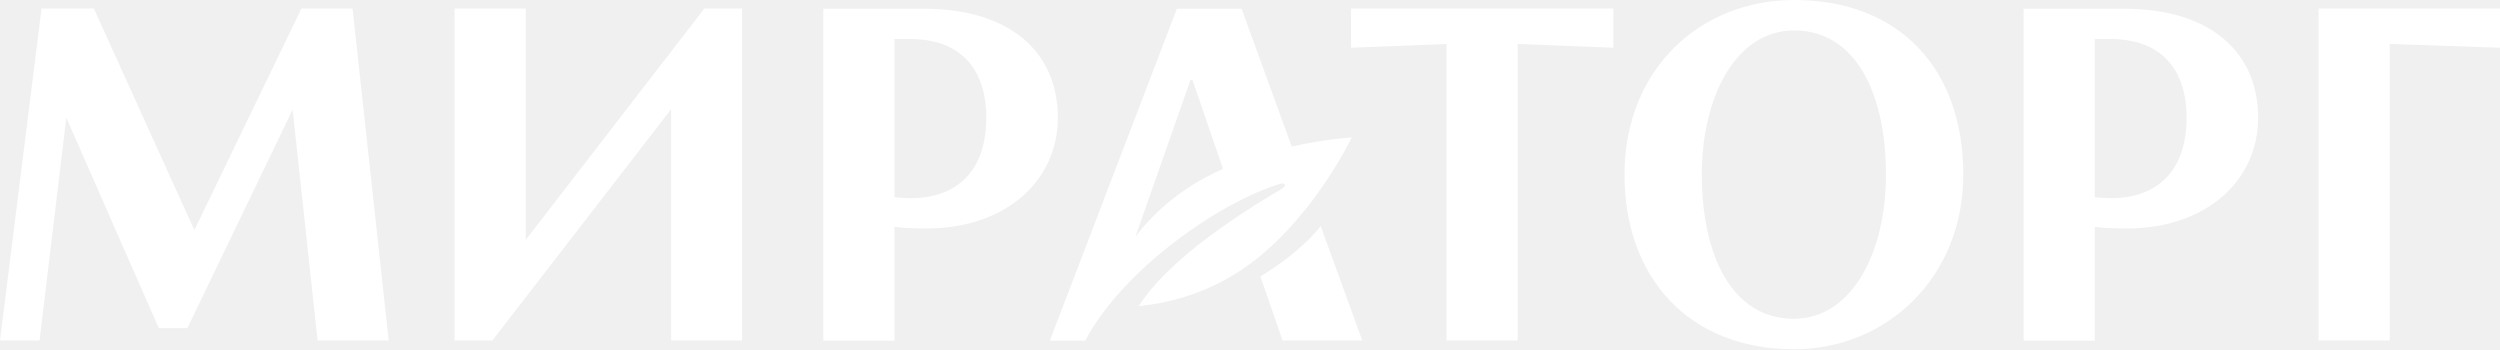
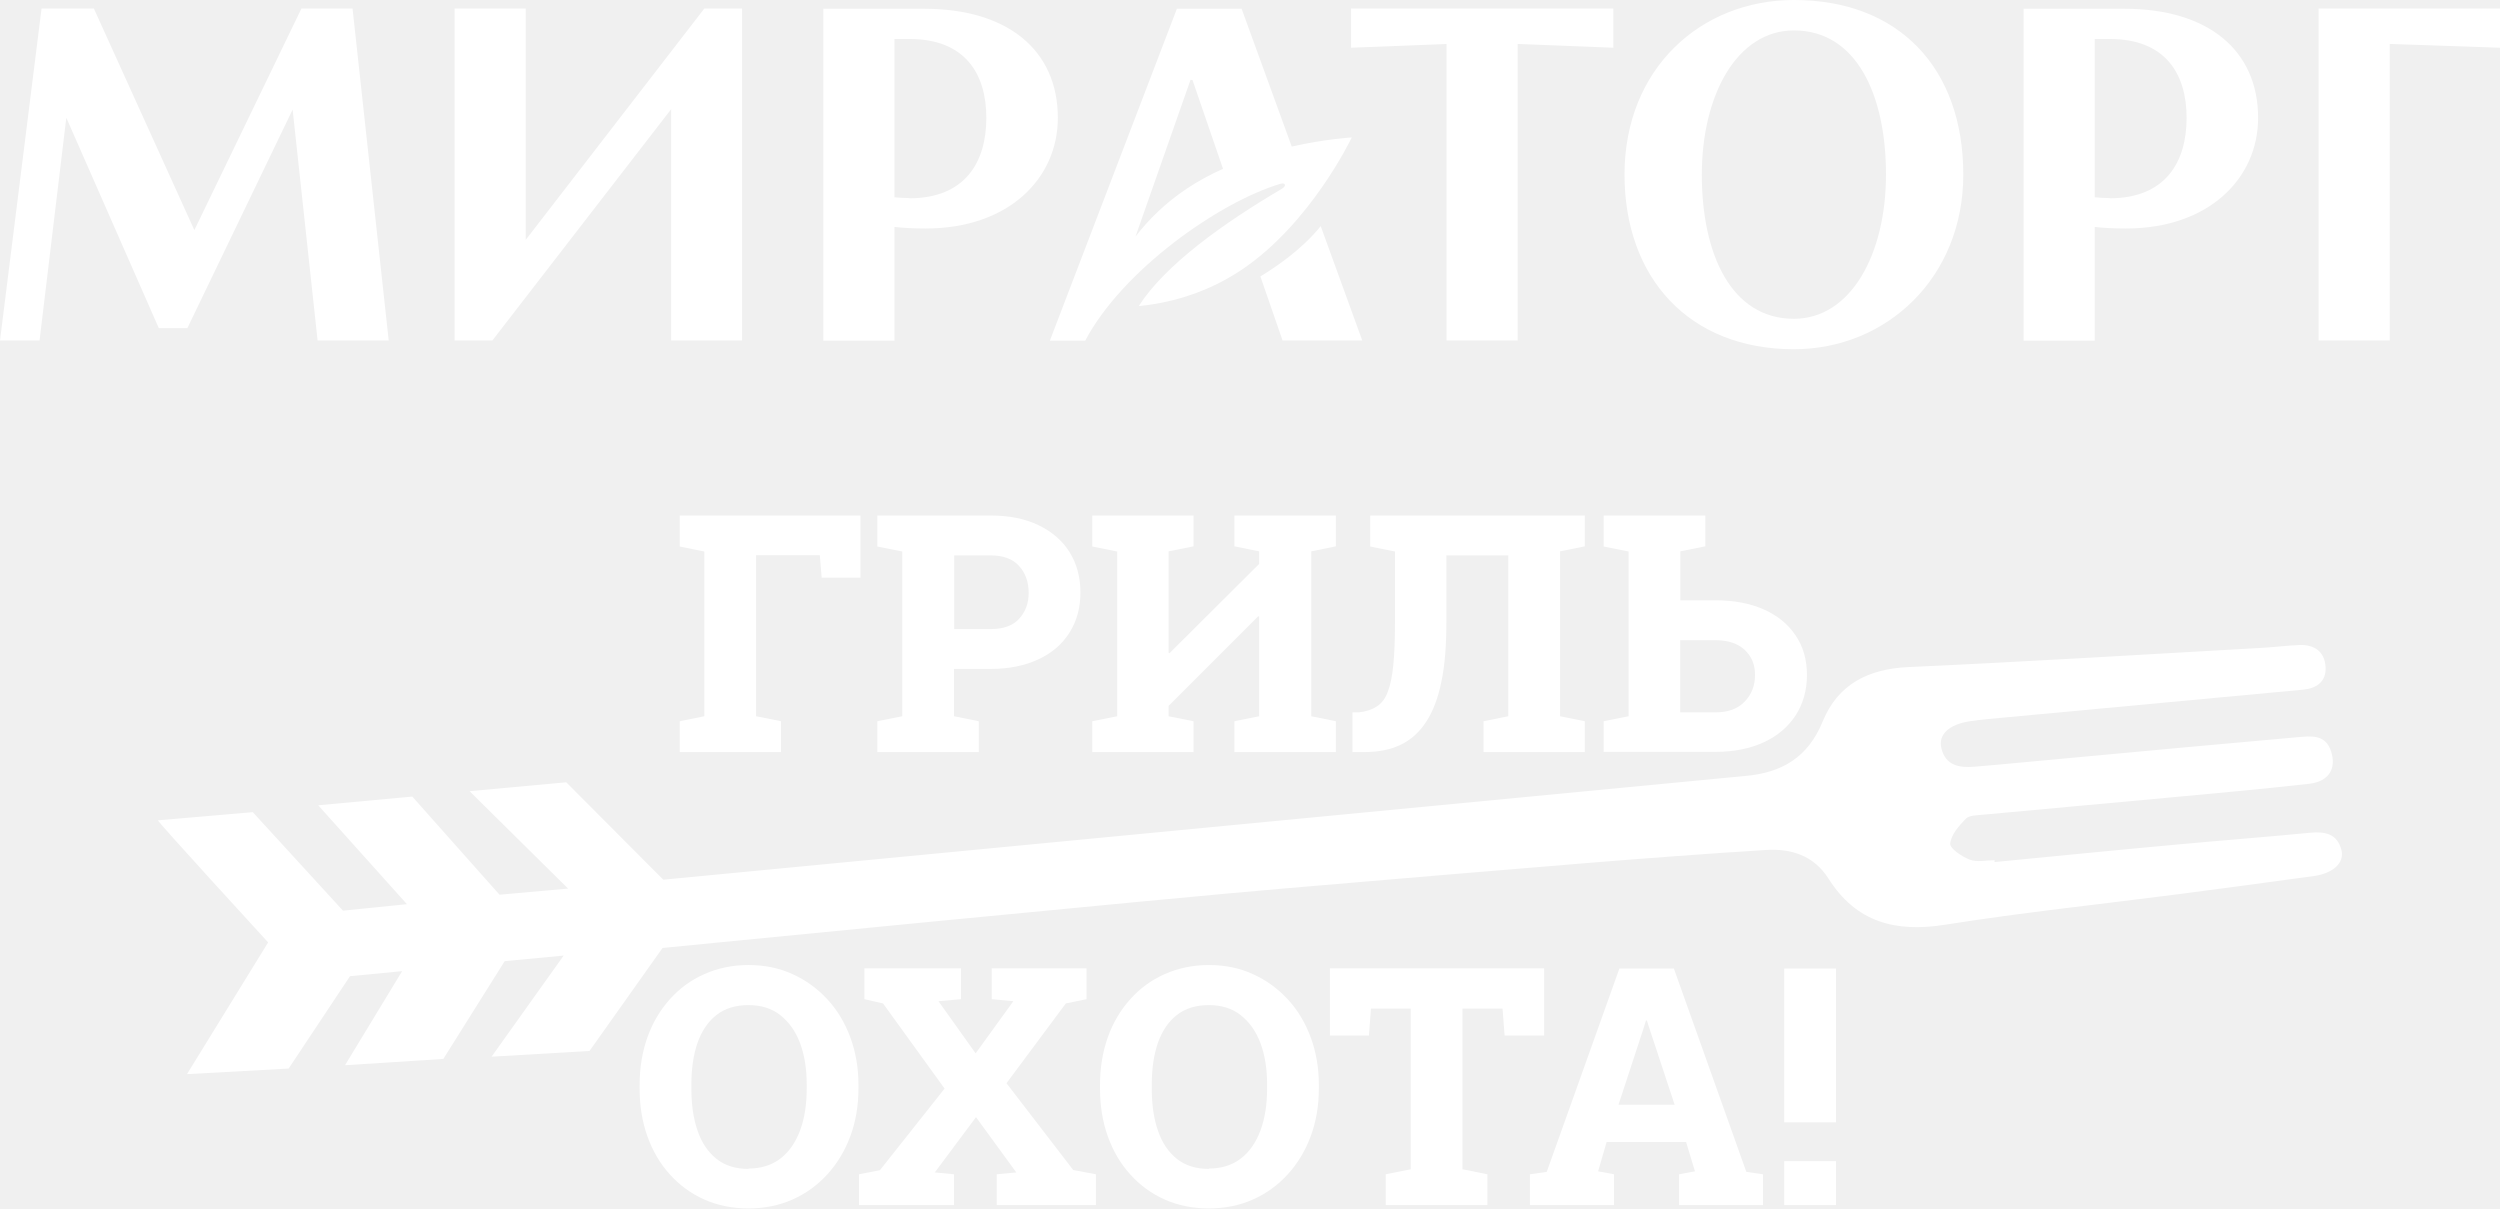
- <svg xmlns="http://www.w3.org/2000/svg" viewBox="0 0 451 63" fill="none">
-   <g clip-path="url(#clip0_7475_93)">
-     <path d="M243.734 8.611L260.959 7.929V61.422H273.787V7.929L291.047 8.611V1.543H243.734V8.611Z" fill="white" />
-     <path d="M418.281 1.543V61.422H431.109V7.929L451 8.611V1.543H418.281Z" fill="white" />
-     <path d="M94.844 43.268V1.543H82.016V61.422H88.826L121.076 19.697V61.422H133.868V1.543H127.058L94.844 43.268Z" fill="white" />
-     <path d="M243.874 24.791C243.874 24.791 239.225 25.042 233.028 26.441L223.983 1.578H212.308L189.391 61.457H195.769C202.471 48.756 219.911 36.451 231.01 33.15C231.839 32.899 232.163 33.509 231.262 34.047C220.704 40.254 210.182 47.788 205.426 55.214C210.326 54.748 217.173 53.205 223.911 48.721C236.487 40.325 243.838 24.826 243.838 24.826L243.874 24.791ZM214.074 34.047C210.146 36.666 207.119 39.715 204.849 42.657L214.758 14.422H215.119L220.632 30.459C218.362 31.464 216.164 32.648 214.074 34.047Z" fill="white" />
-     <path d="M227.375 49.869L231.375 61.421H245.752L238.257 40.792C234.798 45.097 229.969 48.29 227.375 49.869Z" fill="white" />
-     <path d="M323.619 0C306.899 0 293.062 12.306 293.062 31.5C293.062 50.084 304.665 63 323.619 63C340.339 63 354.176 50.084 354.176 31.5C354.176 12.306 342.573 0 323.619 0ZM323.619 57.511C312.305 57.511 307.008 45.851 307.008 31.5C307.008 17.149 313.35 5.489 323.619 5.489C334.934 5.489 340.231 17.149 340.231 31.5C340.231 45.851 333.889 57.511 323.619 57.511Z" fill="white" />
-     <path d="M54.375 1.543L35.061 41.51L16.936 1.543H7.495L0 61.422H7.135L11.963 21.239L28.647 59.197H33.8L52.79 19.768L57.294 61.422H70.122L63.6 1.543H54.375Z" fill="white" />
-     <path d="M383.224 1.578H365.062V61.457H377.891V40.935C379.368 41.115 381.242 41.222 383.512 41.222C398.466 41.222 407.366 32.181 407.366 21.275C407.366 9.076 398.358 1.578 383.224 1.578ZM380.593 35.733C379.692 35.733 378.755 35.661 377.891 35.59V7.031H380.593C390.611 7.031 394.466 13.274 394.466 21.275C394.466 29.275 390.611 35.769 380.593 35.769V35.733Z" fill="white" />
-     <path d="M166.692 1.578H148.531V61.457H161.359V40.935C162.873 41.115 164.71 41.222 166.981 41.222C181.971 41.222 190.835 32.181 190.835 21.275C190.835 9.076 181.827 1.578 166.692 1.578ZM164.062 35.733C163.125 35.733 162.224 35.661 161.359 35.59V7.031H164.062C174.079 7.031 177.935 13.274 177.935 21.275C177.935 29.275 174.079 35.769 164.062 35.769V35.733Z" fill="white" />
-   </g>
-   <defs>
-     <clipPath id="clip0_7475_93">
-       <rect width="451" height="63" fill="white" />
-     </clipPath>
-   </defs>
+ <svg xmlns="http://www.w3.org/2000/svg" viewBox="0 0 451 218" fill="none">
+   <path d="M243.733 8.61L260.957 7.929V61.421H273.785V7.929L291.046 8.61V1.543H243.733V8.61Z" fill="white" />
+   <path d="M418.281 1.543V61.421H431.109V7.929L451 8.61V1.543H418.281Z" fill="white" />
+   <path d="M94.841 43.268V1.543H82.013V61.421H88.824L121.074 19.697V61.421H133.866V1.543H127.056L94.841 43.268Z" fill="white" />
+   <path d="M243.877 24.791C243.877 24.791 239.229 25.042 233.031 26.441L223.987 1.579H212.312L189.394 61.457H195.772C202.474 48.757 219.915 36.451 231.013 33.15C231.842 32.899 232.166 33.509 231.265 34.047C220.707 40.254 210.186 47.788 205.429 55.215C210.33 54.748 217.176 53.206 223.914 48.721C236.49 40.326 243.841 24.827 243.841 24.827L243.877 24.791ZM214.077 34.047C210.15 36.666 207.123 39.716 204.853 42.658L214.762 14.423H215.122L220.635 30.46C218.365 31.464 216.167 32.648 214.077 34.047Z" fill="white" />
+   <path d="M227.374 49.869L231.374 61.421H245.751L238.256 40.792C234.797 45.097 229.968 48.29 227.374 49.869Z" fill="white" />
+   <path d="M323.62 0C306.9 0 293.063 12.306 293.063 31.5C293.063 50.084 304.666 63 323.62 63C340.34 63 354.177 50.084 354.177 31.5C354.177 12.306 342.574 0 323.62 0ZM323.62 57.511C312.306 57.511 307.009 45.851 307.009 31.5C307.009 17.149 313.351 5.489 323.62 5.489C334.935 5.489 340.232 17.149 340.232 31.5C340.232 45.851 333.89 57.511 323.62 57.511Z" fill="white" />
+   <path d="M54.375 1.543L35.061 41.51L16.936 1.543H7.495L0 61.421H7.135L11.963 21.239L28.647 59.197H33.8L52.79 19.768L57.294 61.421H70.122L63.6 1.543H54.375Z" fill="white" />
+   <path d="M383.22 1.579H365.059V61.457H377.887V40.936C379.365 41.115 381.238 41.223 383.508 41.223C398.462 41.223 407.363 32.182 407.363 21.275C407.363 9.077 398.354 1.579 383.22 1.579ZM380.59 35.733C379.689 35.733 378.752 35.662 377.887 35.59V7.032H380.59C390.607 7.032 394.463 13.274 394.463 21.275C394.463 29.276 390.607 35.769 380.59 35.769V35.733Z" fill="white" />
+   <path d="M166.693 1.579H148.532V61.457H161.36V40.936C162.873 41.115 164.711 41.223 166.981 41.223C181.971 41.223 190.835 32.182 190.835 21.275C190.835 9.077 181.827 1.579 166.693 1.579ZM164.062 35.733C163.125 35.733 162.225 35.662 161.36 35.59V7.032H164.062C174.08 7.032 177.935 13.274 177.935 21.275C177.935 29.276 174.08 35.769 164.062 35.769V35.733Z" fill="white" />
+   <path d="M359.817 155.517C370.853 154.446 381.89 153.341 392.926 152.337C400.861 151.601 408.796 150.999 416.732 150.229C419.466 149.961 421.666 150.43 422.4 153.375C422.967 155.617 420.933 157.525 417.499 158.027C409.263 159.165 401.028 160.269 392.759 161.34C378.789 163.147 364.752 164.62 350.848 166.829C341.946 168.234 334.878 166.394 329.876 158.529C327.209 154.312 323.108 153.04 318.507 153.341C307.804 154.011 297.068 154.814 286.399 155.684C268.327 157.157 250.256 158.696 232.185 160.236C211.246 161.976 119.523 171.012 119.523 171.012L106.353 189.586L88.682 190.624L101.685 172.384L91.049 173.388L79.98 191.025L62.242 192.163L72.544 175.195L63.142 176.099L52.072 192.766L33.735 193.77L48.372 170.008C48.372 170.008 28.2 148.02 28.5 147.987L45.604 146.514L61.875 164.285L73.411 163.114L57.407 145.276L74.378 143.703L90.115 161.407L102.485 160.303L84.714 142.732L102.152 141.126L119.656 158.696C119.656 158.696 313.272 140.122 314.773 139.988C321.408 139.419 326.175 136.675 328.843 130.082C331.577 123.455 337.012 120.677 344.247 120.343C365.585 119.372 386.891 118.067 408.23 116.862C410.43 116.728 412.597 116.461 414.798 116.36C417.499 116.26 419.366 117.531 419.532 120.309C419.699 123.02 417.832 124.225 415.365 124.426C397.527 126.099 379.722 127.739 361.885 129.412C359.684 129.613 357.517 129.78 355.35 130.115C351.615 130.684 349.648 132.491 350.215 134.934C350.948 138.114 353.482 138.549 356.183 138.315C361.951 137.846 367.686 137.244 373.421 136.742C387.091 135.47 400.794 134.198 414.465 132.993C416.832 132.792 419.532 132.391 420.533 135.57C421.533 138.683 420.099 140.992 416.565 141.394C407.963 142.364 399.327 143.134 390.725 143.937C379.689 144.975 368.653 145.945 357.617 146.983C356.583 147.083 355.249 147.083 354.649 147.685C353.416 148.957 351.982 150.564 351.815 152.17C351.715 153.04 353.916 154.546 355.35 155.082C356.65 155.584 358.317 155.182 359.817 155.182C359.817 155.249 359.817 155.316 359.817 155.383V155.517Z" fill="white" />
+   <path d="M122.624 135.671V130.115L127.058 129.212V99.493L122.624 98.589V93H155.232V104.212H148.23L147.897 100.162H136.394V129.212L140.895 130.115V135.671H122.624Z" fill="white" />
+   <path d="M158.266 135.671V130.115L162.767 129.212V99.493L158.266 98.589V93H178.705C182.039 93 184.906 93.569 187.34 94.74C189.774 95.912 191.641 97.518 192.942 99.593C194.242 101.668 194.909 104.111 194.909 106.889C194.909 109.667 194.242 112.043 192.942 114.118C191.641 116.193 189.774 117.799 187.34 118.937C184.906 120.075 182.039 120.677 178.705 120.677H172.103V129.212L176.571 130.115V135.671H158.266ZM172.136 113.482H178.738C181.005 113.482 182.706 112.88 183.839 111.641C184.973 110.403 185.573 108.863 185.573 106.956C185.573 105.048 185.006 103.375 183.839 102.103C182.706 100.831 180.972 100.195 178.738 100.195H172.136V113.515V113.482Z" fill="white" />
+   <path d="M197.043 135.671V130.115L201.544 129.212V99.493L197.043 98.589V93H215.314V98.556L210.813 99.459V117.766L210.98 117.833L227.15 101.735V99.459L222.683 98.556V93H240.987V98.556L236.553 99.459V129.212L240.987 130.115V135.671H222.683V130.115L227.15 129.212V111.24L226.984 111.173L210.813 127.337V129.212L215.314 130.115V135.671H197.043Z" fill="white" />
+   <path d="M243.988 135.671V128.509H245.121C246.455 128.375 247.522 128.007 248.389 127.438C249.256 126.869 249.923 125.999 250.356 124.794C250.823 123.589 251.156 121.983 251.356 119.941C251.556 117.9 251.656 115.323 251.656 112.21V99.493L247.189 98.589V93H285.898V98.556L281.431 99.459V129.212L285.898 130.115V135.671H267.627V130.115L272.095 129.212V100.195H260.925V112.244C260.925 116.427 260.659 120.008 260.025 122.987C259.425 125.965 258.492 128.375 257.258 130.249C256.024 132.123 254.491 133.495 252.657 134.365C250.823 135.236 248.689 135.671 246.188 135.671H243.921H243.988Z" fill="white" />
+   <path d="M289.299 135.671V130.115L293.8 129.212V99.493L289.299 98.589V93H307.637V98.556L303.136 99.459V108.295H309.504C312.872 108.295 315.773 108.863 318.24 109.968C320.707 111.072 322.608 112.645 323.941 114.653C325.308 116.661 325.975 119.037 325.975 121.782C325.975 124.526 325.275 126.969 323.941 129.044C322.574 131.119 320.674 132.759 318.207 133.897C315.739 135.035 312.839 135.637 309.504 135.637H289.299V135.671ZM303.136 128.509H309.504C311.738 128.509 313.505 127.873 314.739 126.568C316.006 125.262 316.606 123.656 316.606 121.748C316.606 119.841 315.973 118.402 314.739 117.23C313.505 116.092 311.738 115.49 309.471 115.49H303.103V128.509H303.136Z" fill="white" />
+   <path d="M135.027 218C132.126 218 129.459 217.465 127.058 216.394C124.658 215.323 122.591 213.817 120.823 211.842C119.056 209.901 117.723 207.592 116.789 204.981C115.855 202.371 115.389 199.493 115.389 196.38V195.711C115.389 192.632 115.855 189.787 116.789 187.143C117.723 184.499 119.09 182.224 120.823 180.282C122.557 178.341 124.624 176.802 127.058 175.731C129.459 174.66 132.126 174.091 135.027 174.091C137.928 174.091 140.562 174.627 142.962 175.731C145.363 176.802 147.463 178.341 149.264 180.282C151.064 182.224 152.431 184.533 153.398 187.143C154.365 189.754 154.865 192.598 154.865 195.711V196.38C154.865 199.493 154.365 202.371 153.398 204.981C152.431 207.592 151.031 209.901 149.264 211.842C147.497 213.783 145.396 215.323 142.962 216.394C140.562 217.465 137.894 218 135.027 218ZM135.027 210.805C137.294 210.805 139.228 210.202 140.795 208.997C142.362 207.793 143.529 206.086 144.329 203.944C145.13 201.802 145.53 199.258 145.53 196.38V195.644C145.53 192.799 145.13 190.323 144.329 188.181C143.529 186.039 142.329 184.365 140.762 183.127C139.195 181.889 137.261 181.32 134.994 181.32C132.726 181.32 130.726 181.922 129.226 183.127C127.692 184.332 126.592 186.005 125.825 188.147C125.091 190.289 124.724 192.799 124.724 195.677V196.414C124.724 199.292 125.091 201.835 125.858 204.011C126.592 206.186 127.758 207.859 129.259 209.064C130.793 210.269 132.693 210.871 135.027 210.871V210.805Z" fill="white" />
+   <path d="M154.965 217.398V211.842L158.733 211.106L170.403 196.38L159.3 181.019L155.932 180.249V174.693H173.37V180.249L169.302 180.617L176.004 190.021L182.806 180.617L178.905 180.249V174.693H196.009V180.249L192.275 181.019L181.572 195.41L193.609 211.072L197.71 211.842V217.398H179.805V211.842L183.339 211.507L176.071 201.534L168.636 211.507L172.103 211.842V217.398H154.932H154.965Z" fill="white" />
+   <path d="M218.081 218C215.181 218 212.513 217.465 210.113 216.394C207.712 215.323 205.645 213.817 203.878 211.842C202.111 209.901 200.777 207.592 199.843 204.981C198.91 202.371 198.443 199.493 198.443 196.38V195.711C198.443 192.632 198.91 189.787 199.843 187.143C200.777 184.499 202.144 182.224 203.878 180.282C205.612 178.341 207.679 176.802 210.113 175.731C212.513 174.66 215.181 174.091 218.081 174.091C220.982 174.091 223.616 174.627 226.017 175.731C228.417 176.802 230.518 178.341 232.318 180.282C234.119 182.224 235.486 184.533 236.453 187.143C237.42 189.754 237.92 192.598 237.92 195.711V196.38C237.92 199.493 237.42 202.371 236.453 204.981C235.486 207.592 234.085 209.901 232.318 211.842C230.551 213.783 228.451 215.323 226.017 216.394C223.616 217.465 220.949 218 218.081 218ZM218.081 210.805C220.349 210.805 222.282 210.202 223.85 208.997C225.417 207.793 226.584 206.086 227.384 203.944C228.184 201.802 228.584 199.258 228.584 196.38V195.644C228.584 192.799 228.184 190.323 227.384 188.181C226.584 186.039 225.383 184.365 223.816 183.127C222.249 181.889 220.315 181.32 218.048 181.32C215.781 181.32 213.78 181.922 212.28 183.127C210.746 184.332 209.646 186.005 208.879 188.147C208.146 190.289 207.779 192.799 207.779 195.677V196.414C207.779 199.292 208.146 201.835 208.912 204.011C209.646 206.186 210.813 207.859 212.313 209.064C213.847 210.269 215.748 210.871 218.081 210.871V210.805Z" fill="white" />
+   <path d="M249.989 217.398V211.842L254.491 210.938V181.956H247.322L246.955 186.809H239.92V174.693H278.563V186.809H271.428L271.061 181.956H263.826V210.938L268.327 211.842V217.398H249.989Z" fill="white" />
+   <path d="M275.996 217.398V211.842L279.03 211.407L292.134 174.727H301.969L315.039 211.407L318.04 211.842V217.398H302.903V211.842L305.77 211.307L304.17 206.019H289.833L288.299 211.307L291.167 211.842V217.398H275.996ZM291.967 199.292H302.103L297.535 185.47L297.101 184.098H296.935L296.468 185.604L291.967 199.325V199.292Z" fill="white" />
+   <path d="M321.875 202.471V174.727H331.21V202.471H321.875ZM321.875 217.398V209.466H331.21V217.398H321.875Z" fill="white" />
</svg>
